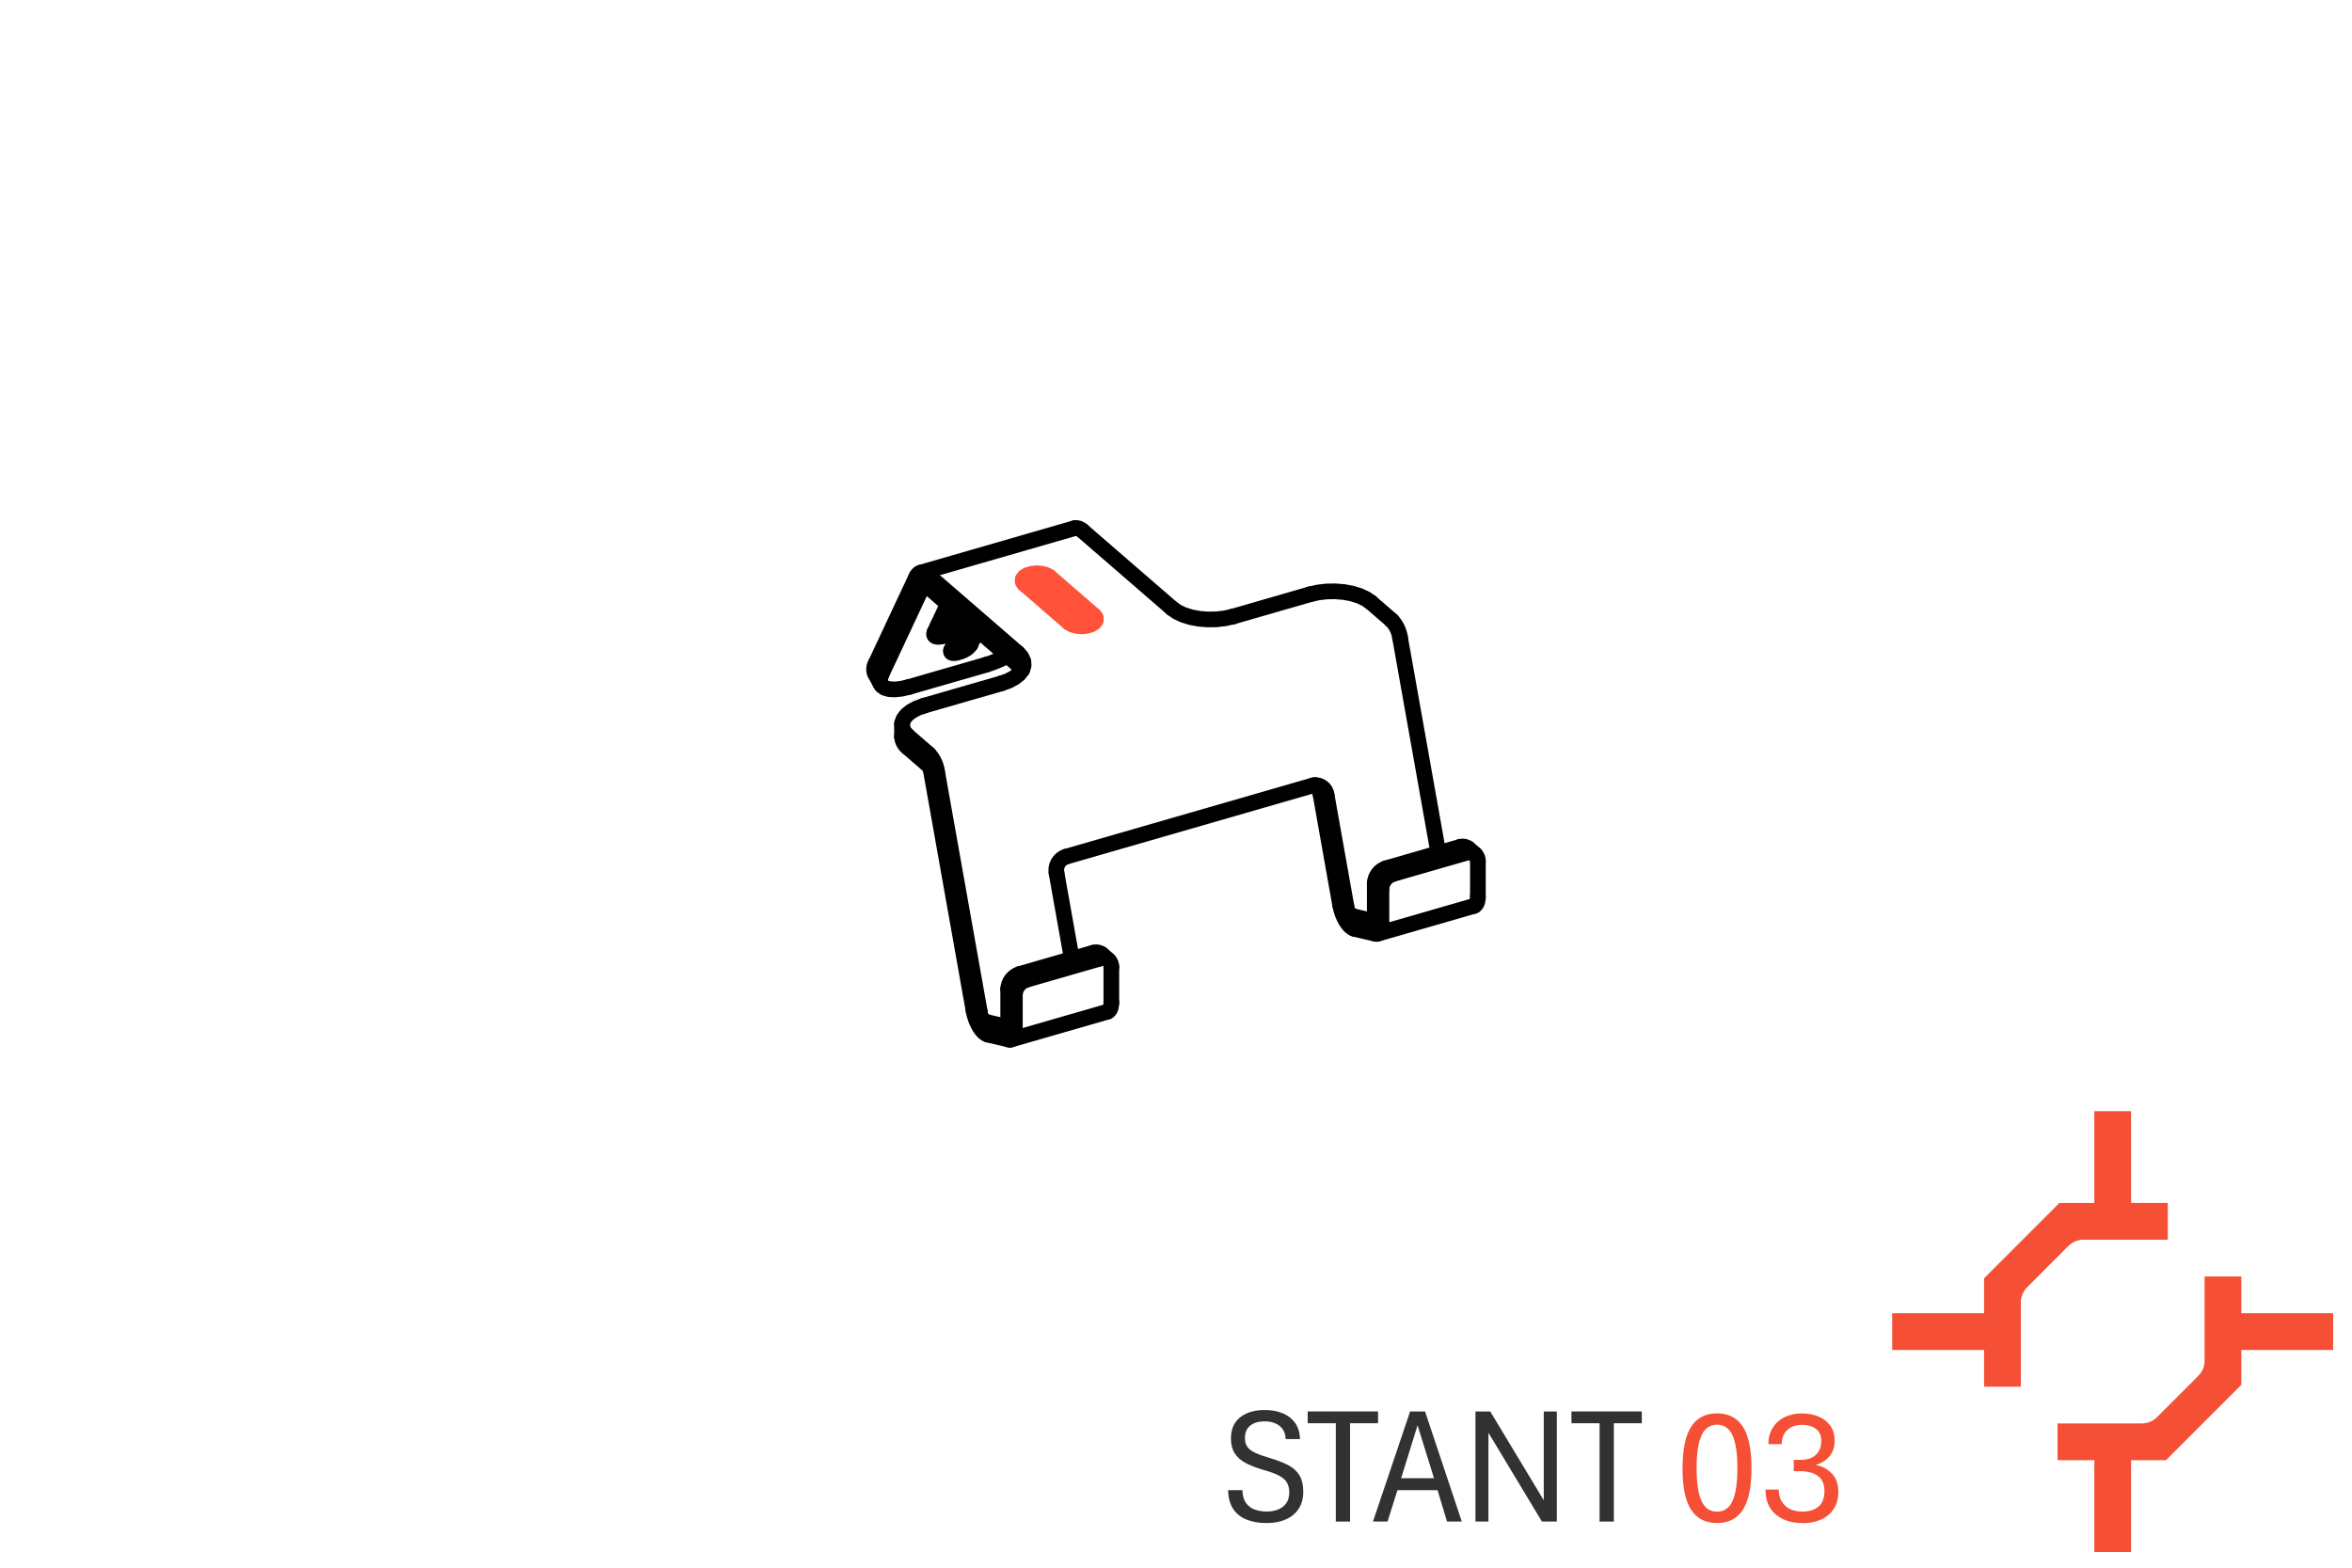
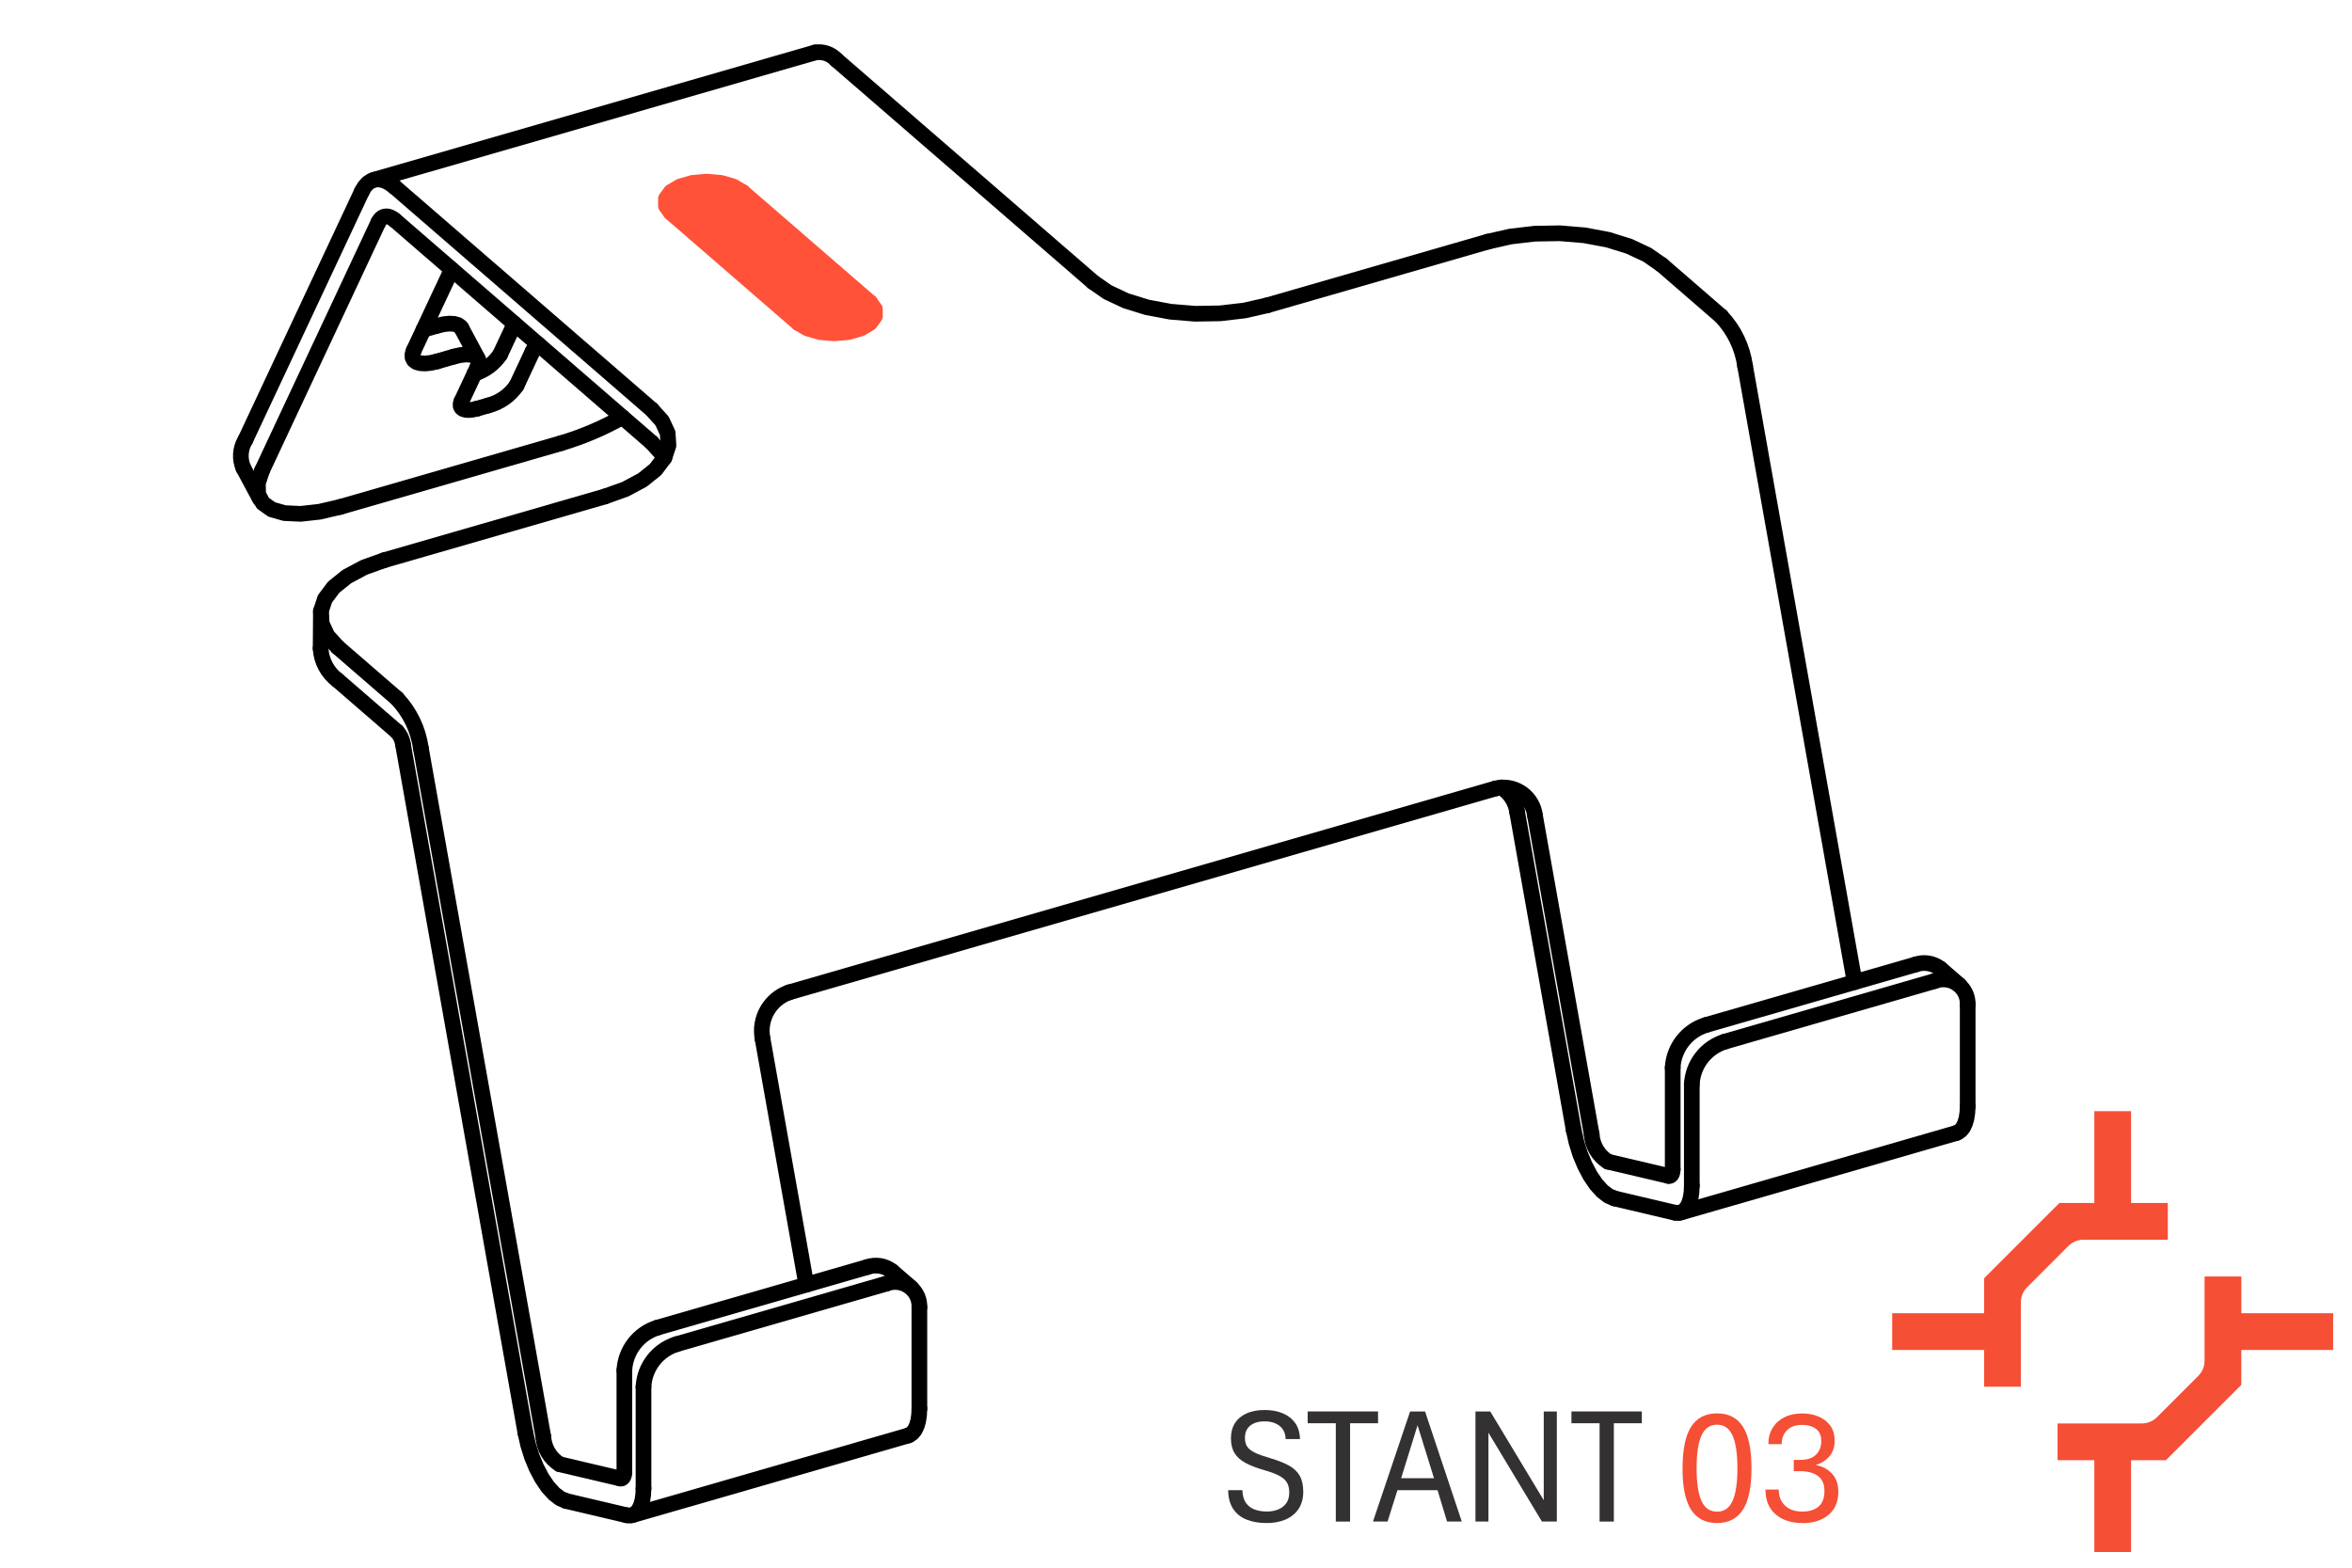
<svg xmlns="http://www.w3.org/2000/svg" id="katman_1" width="750" height="500" version="1.1" viewBox="0 0 750 500">
  <defs>
    <style>
      .st0 {
        fill: #f54f36;
      }

      .st1 {
        stroke: #000;
      }

      .st1, .st2 {
        fill: none;
        stroke-linecap: round;
        stroke-linejoin: round;
        stroke-width: 5px;
      }

      .st2 {
        stroke: #ff5239;
      }

      .st3 {
        fill: #333132;
      }

      .st4 {
        fill: #ff5239;
        fill-rule: evenodd;
      }
    </style>
  </defs>
  <g>
    <g id="LINE">
-       <line class="st1" x1="322.36" y1="331.56" x2="353.12" y2="322.68" />
+       <line class="st1" x1="201.58" y1="483.26" x2="289.55" y2="457.86" />
    </g>
    <g id="LINE1" data-name="LINE">
-       <line class="st1" x1="353.48" y1="306.21" x2="351.35" y2="304.36" />
+       <line class="st1" x1="290.59" y1="410.75" x2="284.49" y2="405.47" />
    </g>
    <g id="LINE2" data-name="LINE">
-       <line class="st1" x1="287.65" y1="230.74" x2="287.62" y2="234.9" />
+       <line class="st1" x1="102.33" y1="194.92" x2="102.24" y2="206.81" />
    </g>
    <g id="LINE3" data-name="LINE">
-       <line class="st1" x1="439.25" y1="297.82" x2="470.01" y2="288.94" />
+       <line class="st1" x1="535.86" y1="386.76" x2="623.83" y2="361.36" />
    </g>
    <g id="LINE4" data-name="LINE">
-       <line class="st1" x1="470.37" y1="272.47" x2="468.24" y2="270.62" />
+       <line class="st1" x1="624.87" y1="314.25" x2="618.78" y2="308.97" />
    </g>
    <g id="LINE5" data-name="LINE">
-       <line class="st1" x1="342.75" y1="168.43" x2="293.54" y2="182.64" />
+       <line class="st1" x1="259.91" y1="16.74" x2="119.16" y2="57.37" />
    </g>
    <g id="LINE6" data-name="LINE">
-       <line class="st1" x1="305.16" y1="202.61" x2="303.32" y2="199.17" />
+       <line class="st1" x1="152.41" y1="114.48" x2="147.13" y2="104.63" />
    </g>
    <g id="LINE7" data-name="LINE">
-       <line class="st1" x1="279.02" y1="214.8" x2="280.86" y2="218.24" />
+       <line class="st1" x1="77.63" y1="149.32" x2="82.91" y2="159.17" />
    </g>
    <g id="ARC">
-       <path class="st1" d="M423.03,253.56c-.22-1.95-1.98-3.35-3.93-3.13-.17.02-.33.05-.49.09" />
+       <path class="st1" d="M489.48,260.17c-.63-5.57-5.66-9.57-11.23-8.94-.48.05-.95.14-1.42.26" />
    </g>
    <g id="LINE8" data-name="LINE">
-       <line class="st1" x1="418.61" y1="250.52" x2="339.86" y2="273.25" />
+       <line class="st1" x1="476.84" y1="251.49" x2="251.64" y2="316.5" />
    </g>
    <g id="ARC1" data-name="ARC">
-       <path class="st1" d="M339.86,273.25c-2.14.74-3.4,2.95-2.96,5.17" />
+       <path class="st1" d="M251.64,316.5c-6.11,2.12-9.72,8.42-8.47,14.77" />
    </g>
    <g id="LINE9" data-name="LINE">
-       <line class="st1" x1="336.9" y1="278.42" x2="341.78" y2="305.85" />
+       <line class="st1" x1="243.16" y1="331.28" x2="257.11" y2="409.73" />
    </g>
    <g id="LINE10" data-name="LINE">
-       <line class="st1" x1="312.46" y1="322.83" x2="298.8" y2="246.03" />
+       <line class="st1" x1="173.26" y1="458.29" x2="134.21" y2="238.64" />
    </g>
    <g id="LINE11" data-name="LINE">
-       <line class="st1" x1="446.45" y1="203.41" x2="458.67" y2="272.11" />
+       <line class="st1" x1="556.47" y1="116.75" x2="591.4" y2="313.23" />
    </g>
    <g id="LINE12" data-name="LINE">
-       <line class="st1" x1="429.35" y1="289.09" x2="423.03" y2="253.56" />
+       <line class="st1" x1="507.55" y1="361.79" x2="489.48" y2="260.17" />
    </g>
    <g id="LINE13" data-name="LINE">
-       <line class="st1" x1="310.45" y1="322.36" x2="296.8" y2="245.56" />
+       <line class="st1" x1="167.53" y1="456.94" x2="128.48" y2="237.29" />
    </g>
    <g id="LINE14" data-name="LINE">
-       <line class="st1" x1="323.62" y1="317.25" x2="323.62" y2="328.56" />
+       <line class="st1" x1="205.2" y1="442.31" x2="205.2" y2="474.68" />
    </g>
    <g id="ARC2" data-name="ARC">
-       <path class="st1" d="M327.31,312.49c-2.11.65-3.58,2.55-3.69,4.76" />
+       <path class="st1" d="M215.75,428.71c-6.03,1.87-10.24,7.3-10.56,13.6" />
    </g>
    <g id="LINE15" data-name="LINE">
-       <line class="st1" x1="350.69" y1="305.74" x2="327.31" y2="312.49" />
+       <line class="st1" x1="282.61" y1="409.41" x2="215.75" y2="428.71" />
    </g>
    <g id="ARC3" data-name="ARC">
-       <path class="st1" d="M354.38,308.37c.06-1.49-1.11-2.75-2.6-2.81-.37-.01-.74.05-1.09.18" />
+       <path class="st1" d="M293.17,416.92c.17-4.27-3.16-7.87-7.43-8.04-1.07-.04-2.13.14-3.12.53" />
    </g>
    <g id="LINE16" data-name="LINE">
-       <line class="st1" x1="354.38" y1="319.68" x2="354.38" y2="308.37" />
+       <line class="st1" x1="293.17" y1="449.28" x2="293.17" y2="416.92" />
    </g>
    <g id="ARC4" data-name="ARC">
-       <path class="st1" d="M325.18,310.64c-2.11.65-3.58,2.55-3.69,4.76" />
+       <path class="st1" d="M209.66,423.43c-6.03,1.87-10.24,7.3-10.56,13.6" />
    </g>
    <g id="LINE17" data-name="LINE">
-       <line class="st1" x1="348.56" y1="303.89" x2="325.18" y2="310.64" />
+       <line class="st1" x1="276.51" y1="404.13" x2="209.66" y2="423.43" />
    </g>
    <g id="LINE18" data-name="LINE">
-       <line class="st1" x1="321.49" y1="315.4" x2="321.49" y2="326.72" />
+       <line class="st1" x1="199.1" y1="437.03" x2="199.1" y2="469.4" />
    </g>
    <g id="LWPOLYLINE">
-       <polyline class="st1" points="321.75 331.57 322.15 331.6 322.51 331.51 322.83 331.28 323.11 330.94 323.33 330.49 323.49 329.93 323.59 329.28 323.62 328.56" />
+       <polyline class="st1" points="199.85 483.28 200.98 483.37 202.02 483.09 202.94 482.46 203.73 481.48 204.36 480.18 204.82 478.59 205.1 476.74 205.2 474.68" />
    </g>
    <g id="LWPOLYLINE1" data-name="LWPOLYLINE">
-       <polyline class="st1" points="354.38 319.68 354.35 320.4 354.25 321.05 354.09 321.61 353.87 322.06 353.59 322.4 353.27 322.63 353.12 322.68" />
+       <polyline class="st1" points="293.17 449.28 293.07 451.34 292.79 453.19 292.33 454.78 291.7 456.09 290.91 457.06 289.99 457.7 289.55 457.86" />
    </g>
    <g id="LWPOLYLINE2" data-name="LWPOLYLINE">
-       <polyline class="st1" points="321.02 327.47 321.12 327.48 321.21 327.45 321.29 327.4 321.36 327.31 321.42 327.2 321.46 327.06 321.48 326.9 321.49 326.72" />
+       <polyline class="st1" points="197.76 471.55 198.05 471.57 198.31 471.5 198.54 471.35 198.73 471.1 198.89 470.78 199.01 470.38 199.08 469.92 199.1 469.4" />
    </g>
    <g id="ARC5" data-name="ARC">
-       <path class="st1" d="M446.45,203.41c-.29-2.08-1.22-4.02-2.67-5.55" />
+       <path class="st1" d="M556.47,116.75c-.83-5.96-3.5-11.51-7.64-15.87" />
    </g>
    <g id="ARC6" data-name="ARC">
-       <path class="st1" d="M298.8,246.03c-.29-2.08-1.22-4.02-2.67-5.55" />
+       <path class="st1" d="M134.21,238.64c-.83-5.96-3.5-11.51-7.64-15.87" />
    </g>
    <g id="ARC7" data-name="ARC">
-       <path class="st1" d="M296.8,245.56c-.07-.52-.31-1.01-.67-1.39" />
+       <path class="st1" d="M128.48,237.29c-.21-1.49-.88-2.88-1.91-3.97" />
    </g>
    <g id="LINE19" data-name="LINE">
-       <line class="st1" x1="321.75" y1="331.57" x2="315.01" y2="329.98" />
+       <line class="st1" x1="199.85" y1="483.28" x2="180.55" y2="478.73" />
    </g>
    <g id="LINE20" data-name="LINE">
-       <line class="st1" x1="321.02" y1="327.47" x2="314.28" y2="325.88" />
+       <line class="st1" x1="197.76" y1="471.55" x2="178.47" y2="467" />
    </g>
    <g id="LINE21" data-name="LINE">
-       <line class="st1" x1="345.12" y1="169.24" x2="373.75" y2="194.04" />
+       <line class="st1" x1="266.67" y1="19.05" x2="348.55" y2="89.96" />
    </g>
    <g id="LWPOLYLINE3" data-name="LWPOLYLINE">
-       <polyline class="st1" points="393.16 196.64 390.62 197.21 387.91 197.53 385.13 197.57 382.38 197.35 379.77 196.86 377.41 196.12 375.37 195.17 373.75 194.04" />
+       <polyline class="st1" points="404.06 97.39 396.8 99.04 389.04 99.94 381.08 100.07 373.23 99.42 365.77 98.02 359.01 95.92 353.19 93.19 348.55 89.96" />
    </g>
    <g id="LINE22" data-name="LINE">
-       <line class="st1" x1="393.16" y1="196.64" x2="417.77" y2="189.53" />
+       <line class="st1" x1="404.06" y1="97.39" x2="474.43" y2="77.08" />
    </g>
    <g id="LWPOLYLINE4" data-name="LWPOLYLINE">
-       <polyline class="st1" points="437.17 192.13 435.55 191 433.52 190.05 431.15 189.31 428.55 188.82 425.8 188.6 423.02 188.64 420.3 188.96 417.77 189.53" />
+       <polyline class="st1" points="529.94 84.51 525.3 81.28 519.48 78.55 512.72 76.45 505.26 75.05 497.41 74.4 489.45 74.53 481.69 75.43 474.43 77.08" />
    </g>
    <g id="LINE23" data-name="LINE">
-       <line class="st1" x1="437.17" y1="192.13" x2="443.78" y2="197.86" />
+       <line class="st1" x1="529.94" y1="84.51" x2="548.83" y2="100.87" />
    </g>
    <g id="LINE24" data-name="LINE">
-       <line class="st1" x1="296.13" y1="240.48" x2="289.52" y2="234.76" />
+       <line class="st1" x1="126.58" y1="222.77" x2="107.68" y2="206.41" />
    </g>
    <g id="LWPOLYLINE5" data-name="LWPOLYLINE">
-       <polyline class="st1" points="294.72 225.05 292.46 225.86 290.56 226.88 289.09 228.06 288.11 229.37 287.65 230.74 287.74 232.13 288.38 233.49 289.52 234.76" />
+       <polyline class="st1" points="122.55 178.66 116.08 180.98 110.64 183.88 106.43 187.26 103.62 190.99 102.33 194.92 102.59 198.9 104.4 202.78 107.68 206.41" />
    </g>
    <g id="LINE25" data-name="LINE">
-       <line class="st1" x1="294.72" y1="225.05" x2="319.33" y2="217.95" />
+       <line class="st1" x1="122.55" y1="178.66" x2="192.93" y2="158.34" />
    </g>
    <g id="LWPOLYLINE6" data-name="LWPOLYLINE">
-       <polyline class="st1" points="324.53 208.25 325.68 209.51 326.32 210.87 326.41 212.26 325.95 213.64 324.97 214.94 323.5 216.12 321.6 217.14 319.33 217.95" />
+       <polyline class="st1" points="207.8 130.59 211.09 134.22 212.9 138.09 213.16 142.07 211.86 146 209.06 149.73 204.85 153.11 199.4 156.02 192.93 158.34" />
    </g>
    <g id="LINE26" data-name="LINE">
-       <line class="st1" x1="324.53" y1="208.25" x2="295.9" y2="183.45" />
+       <line class="st1" x1="207.8" y1="130.59" x2="125.92" y2="59.68" />
    </g>
    <g id="LINE27" data-name="LINE">
-       <line class="st1" x1="296.13" y1="244.17" x2="289.52" y2="238.45" />
+       <line class="st1" x1="126.58" y1="233.33" x2="107.68" y2="216.96" />
    </g>
    <g id="ARC8" data-name="ARC">
-       <path class="st1" d="M351.35,304.36c-.79-.63-1.84-.81-2.79-.47" />
+       <path class="st1" d="M284.49,405.47c-2.25-1.8-5.27-2.31-7.98-1.34" />
    </g>
    <g id="ARC9" data-name="ARC">
-       <path class="st1" d="M287.62,234.9c.07,1.41.77,2.71,1.9,3.55" />
+       <path class="st1" d="M102.24,206.81c.21,4.03,2.2,7.75,5.44,10.16" />
    </g>
    <g id="LWPOLYLINE7" data-name="LWPOLYLINE">
-       <polyline class="st1" points="310.45 322.36 310.75 323.71 311.17 325.04 311.69 326.29 312.29 327.42 312.95 328.39 313.64 329.16 314.33 329.7 315.01 329.98" />
+       <polyline class="st1" points="167.53 456.94 168.4 460.79 169.59 464.59 171.07 468.17 172.79 471.42 174.66 474.19 176.64 476.38 178.62 477.91 180.55 478.73" />
    </g>
    <g id="ARC10" data-name="ARC">
-       <path class="st1" d="M312.46,322.83c.08,1.25.76,2.38,1.82,3.05" />
+       <path class="st1" d="M173.26,458.29c.23,3.57,2.17,6.82,5.21,8.72" />
    </g>
    <g id="LWPOLYLINE8" data-name="LWPOLYLINE">
-       <polyline class="st1" points="325.95 213.64 325.68 213.2 324.53 211.94" />
+       <polyline class="st1" points="211.85 146.02 211.09 144.77 207.8 141.14" />
    </g>
    <g id="LWPOLYLINE9" data-name="LWPOLYLINE">
-       <polyline class="st1" points="438.64 297.83 439.04 297.86 439.4 297.76 439.72 297.54 440 297.2 440.22 296.74 440.38 296.19 440.48 295.54 440.51 294.82" />
+       <polyline class="st1" points="534.13 386.78 535.26 386.87 536.3 386.59 537.22 385.96 538.01 384.98 538.64 383.68 539.1 382.09 539.39 380.24 539.48 378.18" />
    </g>
    <g id="LINE28" data-name="LINE">
-       <line class="st1" x1="438.64" y1="297.83" x2="431.89" y2="296.24" />
+       <line class="st1" x1="534.13" y1="386.78" x2="514.84" y2="382.23" />
    </g>
    <g id="LWPOLYLINE10" data-name="LWPOLYLINE">
-       <polyline class="st1" points="427.34 288.62 427.64 289.97 428.06 291.29 428.58 292.55 429.18 293.68 429.84 294.65 430.53 295.42 431.22 295.95 431.89 296.24" />
+       <polyline class="st1" points="501.82 360.44 502.68 364.29 503.87 368.09 505.36 371.67 507.07 374.92 508.95 377.69 510.92 379.88 512.91 381.42 514.84 382.23" />
    </g>
    <g id="ARC11" data-name="ARC">
-       <path class="st1" d="M429.35,289.09c.08,1.25.76,2.38,1.82,3.05" />
+       <path class="st1" d="M507.55,361.79c.23,3.57,2.17,6.82,5.21,8.72" />
    </g>
    <g id="LINE29" data-name="LINE">
-       <line class="st1" x1="437.91" y1="293.73" x2="431.17" y2="292.14" />
+       <line class="st1" x1="532.05" y1="375.05" x2="512.75" y2="370.5" />
    </g>
    <g id="LWPOLYLINE11" data-name="LWPOLYLINE">
-       <polyline class="st1" points="437.91 293.73 438.01 293.73 438.1 293.71 438.18 293.66 438.25 293.57 438.31 293.46 438.35 293.32 438.37 293.16 438.38 292.98" />
+       <polyline class="st1" points="532.05 375.05 532.33 375.07 532.59 375.01 532.82 374.85 533.02 374.6 533.18 374.28 533.29 373.88 533.36 373.42 533.39 372.9" />
    </g>
    <g id="LINE30" data-name="LINE">
-       <line class="st1" x1="438.38" y1="281.66" x2="438.38" y2="292.98" />
+       <line class="st1" x1="533.39" y1="340.53" x2="533.39" y2="372.9" />
    </g>
    <g id="LINE31" data-name="LINE">
-       <line class="st1" x1="440.51" y1="283.5" x2="440.51" y2="294.82" />
+       <line class="st1" x1="539.48" y1="345.81" x2="539.48" y2="378.18" />
    </g>
    <g id="LINE32" data-name="LINE">
-       <line class="st1" x1="427.34" y1="288.62" x2="421.03" y2="253.08" />
+       <line class="st1" x1="501.82" y1="360.44" x2="483.75" y2="258.82" />
    </g>
    <g id="ARC12" data-name="ARC">
-       <path class="st1" d="M444.2,278.75c-2.11.65-3.58,2.55-3.69,4.76" />
+       <path class="st1" d="M550.04,332.21c-6.03,1.87-10.24,7.3-10.56,13.6" />
    </g>
    <g id="ARC13" data-name="ARC">
-       <path class="st1" d="M442.07,276.9c-2.11.65-3.58,2.55-3.69,4.76" />
+       <path class="st1" d="M543.94,326.93c-6.03,1.87-10.24,7.3-10.56,13.6" />
    </g>
    <g id="ARC14" data-name="ARC">
-       <path class="st1" d="M471.27,274.62c.06-1.49-1.11-2.75-2.6-2.81-.37-.01-.74.05-1.09.18" />
+       <path class="st1" d="M627.45,320.42c.17-4.27-3.16-7.87-7.43-8.04-1.07-.04-2.13.14-3.12.53" />
    </g>
    <g id="LINE33" data-name="LINE">
-       <line class="st1" x1="471.27" y1="285.94" x2="471.27" y2="274.62" />
+       <line class="st1" x1="627.45" y1="352.79" x2="627.45" y2="320.42" />
    </g>
    <g id="LINE34" data-name="LINE">
-       <line class="st1" x1="467.58" y1="272" x2="444.2" y2="278.75" />
+       <line class="st1" x1="616.89" y1="312.91" x2="550.04" y2="332.21" />
    </g>
    <g id="LINE35" data-name="LINE">
-       <line class="st1" x1="465.45" y1="270.15" x2="442.07" y2="276.9" />
+       <line class="st1" x1="610.8" y1="307.63" x2="543.94" y2="326.93" />
    </g>
    <g id="LWPOLYLINE12" data-name="LWPOLYLINE">
-       <polyline class="st1" points="471.27 285.94 471.24 286.66 471.14 287.31 470.98 287.86 470.76 288.32 470.48 288.66 470.16 288.88 470.01 288.94" />
+       <polyline class="st1" points="627.45 352.79 627.35 354.84 627.07 356.69 626.61 358.28 625.98 359.59 625.19 360.56 624.27 361.2 623.83 361.36" />
    </g>
    <g id="LINE36" data-name="LINE">
-       <line class="st1" x1="324.53" y1="211.94" x2="295.9" y2="187.14" />
+       <line class="st1" x1="207.8" y1="141.14" x2="125.92" y2="70.23" />
    </g>
    <g id="ARC15" data-name="ARC">
-       <path class="st1" d="M468.24,270.62c-.79-.63-1.84-.81-2.79-.47" />
+       <path class="st1" d="M618.78,308.97c-2.25-1.8-5.27-2.31-7.98-1.34" />
    </g>
    <g id="ARC16" data-name="ARC">
-       <path class="st1" d="M421.03,253.08c-.17-1.11-.8-2.09-1.75-2.69" />
+       <path class="st1" d="M483.75,258.82c-.47-3.17-2.3-5.97-5.01-7.68" />
    </g>
    <g id="LWPOLYLINE13" data-name="LWPOLYLINE">
-       <polyline class="st1" points="295.9 183.45 295.35 183.03 294.8 182.75 294.27 182.6 293.77 182.59 293.31 182.73 292.89 183 292.52 183.41 292.21 183.94" />
+       <polyline class="st1" points="125.92 59.68 124.33 58.48 122.77 57.66 121.26 57.25 119.83 57.23 118.5 57.61 117.3 58.4 116.25 59.56 115.37 61.09" />
    </g>
    <g id="ARC17" data-name="ARC">
-       <path class="st1" d="M345.12,169.24c-.6-.65-1.49-.95-2.36-.81" />
+       <path class="st1" d="M266.67,19.05c-1.72-1.86-4.26-2.73-6.76-2.31" />
    </g>
    <g id="LWPOLYLINE14" data-name="LWPOLYLINE">
-       <polyline class="st1" points="295.9 187.14 295.62 186.93 295.35 186.79 295.09 186.72 294.84 186.71 294.61 186.78 294.4 186.92 294.21 187.12 294.06 187.39" />
+       <polyline class="st1" points="125.92 70.23 125.13 69.64 124.34 69.23 123.59 69.02 122.87 69.01 122.21 69.2 121.61 69.59 121.09 70.18 120.64 70.94" />
    </g>
    <g id="LINE37" data-name="LINE">
-       <line class="st1" x1="281.08" y1="215.08" x2="294.06" y2="187.39" />
+       <line class="st1" x1="83.53" y1="150.14" x2="120.64" y2="70.94" />
    </g>
    <g id="LINE38" data-name="LINE">
-       <line class="st1" x1="279.23" y1="211.64" x2="292.21" y2="183.94" />
+       <line class="st1" x1="78.25" y1="140.29" x2="115.37" y2="61.09" />
    </g>
    <g id="LWPOLYLINE15" data-name="LWPOLYLINE">
-       <polyline class="st1" points="281.08 215.08 280.62 216.49 280.66 217.71 281.18 218.69 282.17 219.4 283.59 219.81 285.39 219.89 287.5 219.66 289.83 219.11" />
+       <polyline class="st1" points="83.53 150.14 82.23 154.17 82.32 157.66 83.82 160.47 86.66 162.49 90.72 163.65 95.87 163.89 101.89 163.22 108.56 161.66" />
    </g>
    <g id="ARC18" data-name="ARC">
-       <path class="st1" d="M314.44,212.01c2.38-.71,4.67-1.68,6.82-2.9" />
+       <path class="st1" d="M178.94,141.34c6.8-2.02,13.34-4.8,19.52-8.29" />
    </g>
    <g id="LINE39" data-name="LINE">
-       <line class="st1" x1="314.44" y1="212.01" x2="289.83" y2="219.11" />
+       <line class="st1" x1="178.94" y1="141.34" x2="108.56" y2="161.66" />
    </g>
    <g id="LINE40" data-name="LINE">
-       <line class="st1" x1="302.24" y1="192.63" x2="298" y2="201.68" />
+       <line class="st1" x1="144.05" y1="85.93" x2="131.92" y2="111.8" />
    </g>
    <g id="LWPOLYLINE16" data-name="LWPOLYLINE">
-       <polyline class="st1" points="300.63 202.88 299.93 203.05 299.3 203.12 298.76 203.09 298.33 202.97 298.03 202.76 297.87 202.46 297.86 202.1 298 201.68" />
+       <polyline class="st1" points="139.43 115.26 137.43 115.73 135.63 115.93 134.08 115.85 132.86 115.51 132.01 114.9 131.56 114.06 131.53 113.01 131.92 111.8" />
    </g>
    <g id="LINE41" data-name="LINE">
-       <line class="st1" x1="302.47" y1="202.35" x2="300.63" y2="202.88" />
+       <line class="st1" x1="144.71" y1="113.73" x2="139.43" y2="115.26" />
    </g>
    <g id="LWPOLYLINE17" data-name="LWPOLYLINE">
-       <polyline class="st1" points="305.1 203.56 305.24 203.14 305.23 202.77 305.07 202.48 304.77 202.26 304.34 202.14 303.8 202.12 303.17 202.19 302.47 202.35" />
+       <polyline class="st1" points="152.22 117.19 152.61 115.98 152.58 114.93 152.13 114.09 151.28 113.48 150.06 113.14 148.52 113.06 146.71 113.26 144.71 113.73" />
    </g>
    <g id="LINE42" data-name="LINE">
-       <line class="st1" x1="305.1" y1="203.56" x2="303.32" y2="207.35" />
+       <line class="st1" x1="152.22" y1="117.19" x2="147.14" y2="128.03" />
    </g>
    <g id="LWPOLYLINE18" data-name="LWPOLYLINE">
-       <polyline class="st1" points="305.07 208.16 304.61 208.26 304.19 208.31 303.83 208.29 303.54 208.21 303.34 208.07 303.24 207.88 303.23 207.63 303.32 207.35" />
+       <polyline class="st1" points="152.15 130.33 150.81 130.64 149.61 130.78 148.58 130.73 147.77 130.5 147.2 130.09 146.9 129.53 146.88 128.83 147.14 128.03" />
    </g>
    <g id="LINE43" data-name="LINE">
-       <line class="st1" x1="305.07" y1="208.16" x2="306.3" y2="207.8" />
+       <line class="st1" x1="152.15" y1="130.33" x2="155.67" y2="129.32" />
    </g>
    <g id="ARC19" data-name="ARC">
-       <path class="st1" d="M306.3,207.8c1.29-.33,2.42-1.12,3.17-2.23" />
+       <path class="st1" d="M155.67,129.32c3.7-.94,6.93-3.2,9.07-6.37" />
    </g>
    <g id="LINE44" data-name="LINE">
-       <line class="st1" x1="311.25" y1="201.78" x2="309.47" y2="205.57" />
+       <line class="st1" x1="169.81" y1="112.11" x2="164.74" y2="122.95" />
    </g>
    <g id="LWPOLYLINE19" data-name="LWPOLYLINE">
-       <polyline class="st1" points="311.84 200.94 311.53 201.32 311.25 201.78" />
+       <polyline class="st1" points="171.49 109.7 170.61 110.78 169.81 112.11" />
    </g>
    <g id="LINE45" data-name="LINE">
-       <line class="st1" x1="299.09" y1="199.35" x2="300.63" y2="198.91" />
+       <line class="st1" x1="135.04" y1="105.15" x2="139.43" y2="103.88" />
    </g>
    <g id="LWPOLYLINE20" data-name="LWPOLYLINE">
-       <polyline class="st1" points="300.63 198.91 301.33 198.74 301.96 198.67 302.5 198.7 302.92 198.82 303.22 199.03 303.32 199.17" />
+       <polyline class="st1" points="139.43 103.88 141.43 103.41 143.24 103.21 144.78 103.29 146.01 103.63 146.86 104.24 147.13 104.63" />
    </g>
    <g id="ARC20" data-name="ARC">
-       <path class="st1" d="M279.23,211.64c-.59.95-.67,2.13-.22,3.16" />
+       <path class="st1" d="M78.25,140.29c-1.69,2.72-1.92,6.1-.63,9.03" />
    </g>
    <g id="LINE46" data-name="LINE">
-       <line class="st1" x1="307.63" y1="202.13" x2="309.24" y2="198.69" />
+       <line class="st1" x1="159.46" y1="113.1" x2="164.07" y2="103.27" />
    </g>
    <g id="ARC21" data-name="ARC">
-       <path class="st1" d="M304.77,204.25c1.17-.36,2.17-1.11,2.86-2.12" />
+       <path class="st1" d="M151.29,119.18c3.33-1.04,6.21-3.18,8.17-6.08" />
    </g>
    <g id="LWPOLYLINE21" data-name="LWPOLYLINE">
-       <polyline class="st2" points="334.67 183.99 333.64 183.38 332.25 182.98 330.67 182.84 329.09 182.98 327.7 183.38 326.67 183.99 326.12 184.74 326.12 185.55 326.67 186.3" />
+       <polyline class="st2" points="236.79 61.23 233.85 59.47 229.87 58.32 225.36 57.93 220.84 58.32 216.87 59.47 213.92 61.23 212.35 63.38 212.35 65.67 213.92 67.83" />
    </g>
    <g id="LINE47" data-name="LINE">
-       <line class="st2" x1="326.67" y1="186.3" x2="340.88" y2="198.6" />
+       <line class="st2" x1="213.92" y1="67.83" x2="254.55" y2="103.02" />
    </g>
    <g id="LWPOLYLINE22" data-name="LWPOLYLINE">
-       <polyline class="st2" points="348.88 196.3 349.43 197.05 349.43 197.85 348.88 198.6 347.85 199.22 346.46 199.62 344.88 199.76 343.3 199.62 341.91 199.22 340.88 198.6" />
+       <polyline class="st2" points="277.42 96.41 278.99 98.57 278.99 100.86 277.42 103.02 274.48 104.77 270.51 105.92 265.99 106.32 261.47 105.92 257.5 104.77 254.55 103.02" />
    </g>
    <g id="LINE48" data-name="LINE">
-       <line class="st2" x1="348.88" y1="196.3" x2="334.67" y2="183.99" />
+       <line class="st2" x1="277.42" y1="96.41" x2="236.79" y2="61.23" />
    </g>
    <g id="HATCH">
-       <polygon class="st4" points="348.88 196.3 334.67 183.99 333.64 183.38 332.25 182.98 330.67 182.84 329.09 182.98 327.7 183.38 326.67 183.99 326.12 184.74 326.12 185.55 326.67 186.3 340.88 198.6 341.91 199.22 343.3 199.62 344.88 199.76 346.46 199.62 347.85 199.22 348.88 198.6 349.43 197.85 349.43 197.05 348.88 196.3" />
+       <polygon class="st4" points="277.42 96.41 236.79 61.23 233.85 59.47 229.87 58.32 225.36 57.93 220.84 58.32 216.87 59.47 213.92 61.23 212.35 63.38 212.35 65.67 213.92 67.83 254.55 103.02 257.5 104.77 261.47 105.92 265.99 106.32 270.51 105.92 274.48 104.77 277.42 103.02 278.99 100.86 278.99 98.57 277.42 96.41" />
    </g>
  </g>
  <g>
    <path class="st0" d="M664.38,395.4h26.89v-11.72h-11.72v-29.29h-11.72v29.29h-11.13l-24.02,24.02v11.13h-29.3s0,11.72,0,11.72h29.3v11.72h11.72v-26.89c0-1.81.72-3.54,2-4.82l13.17-13.17c1.28-1.28,3.01-2,4.82-2Z" />
    <path class="st0" d="M714.71,418.83v-11.72h-11.72v26.89c0,1.81-.72,3.54-2,4.82l-13.17,13.17c-1.28,1.28-3.01,2-4.82,2h-26.89v11.72h11.72v29.29h11.72v-29.29h11.13l24.02-24.02v-11.13h29.29v-11.72h-29.29Z" />
  </g>
  <g>
    <path class="st3" d="M403.84,485.76c-2.38,0-4.48-.36-6.3-1.08-1.82-.72-3.25-1.86-4.29-3.4-1.04-1.55-1.58-3.55-1.62-6h4.54c.05,1.74.44,3.1,1.16,4.1.72.99,1.67,1.69,2.83,2.1s2.44.61,3.81.61,2.5-.22,3.59-.65c1.09-.43,1.95-1.1,2.6-2,.64-.9.96-2.05.96-3.46,0-1.27-.26-2.33-.77-3.17-.51-.84-1.35-1.57-2.52-2.18-1.17-.61-2.74-1.19-4.72-1.75-2.38-.68-4.36-1.44-5.92-2.28-1.56-.84-2.73-1.89-3.51-3.14-.77-1.25-1.16-2.82-1.16-4.7s.43-3.57,1.3-4.9c.87-1.34,2.11-2.37,3.71-3.08,1.6-.71,3.5-1.07,5.71-1.07s4.1.35,5.78,1.04c1.68.7,3,1.73,3.98,3.1.97,1.37,1.49,3.09,1.54,5.14h-4.57c-.07-1.88-.73-3.29-1.98-4.24-1.25-.95-2.82-1.42-4.7-1.42-1.98,0-3.53.46-4.64,1.37-1.11.91-1.67,2.22-1.67,3.93,0,1.1.24,2.01.72,2.75.48.74,1.31,1.39,2.5,1.96,1.19.57,2.84,1.15,4.94,1.76,2.42.71,4.4,1.5,5.94,2.36s2.67,1.95,3.4,3.27c.73,1.32,1.1,3.02,1.1,5.09s-.5,3.95-1.49,5.43c-.99,1.48-2.37,2.6-4.12,3.37-1.76.77-3.8,1.15-6.13,1.15Z" />
    <path class="st3" d="M425.96,485.29v-31.36h-8.97v-3.76h22.44v3.76h-8.92v31.36h-4.54Z" />
    <path class="st3" d="M437.81,485.29l11.84-35.11h4.77l11.71,35.11h-4.7l-3.03-10.02h-12.78l-3.16,10.02h-4.67ZM446.78,471.46h10.49l-5.24-16.88-5.24,16.88Z" />
    <path class="st3" d="M470.49,485.29v-35.11h4.72l17.06,28.31v-28.31h4.17v35.11h-4.75l-17.06-28.33v28.33h-4.15Z" />
    <path class="st3" d="M510.07,485.29v-31.36h-8.97v-3.76h22.44v3.76h-8.92v31.36h-4.54Z" />
    <path class="st0" d="M547.53,485.76c-3.67,0-6.42-1.4-8.26-4.21-1.83-2.81-2.75-7.21-2.75-13.21s.92-10.47,2.75-13.31c1.83-2.83,4.59-4.25,8.26-4.25s6.42,1.42,8.24,4.25c1.83,2.83,2.74,7.25,2.74,13.25s-.91,10.41-2.74,13.24-4.57,4.24-8.24,4.24ZM547.53,482.13c2.26,0,3.91-1.14,4.94-3.43,1.04-2.29,1.55-5.76,1.55-10.42s-.52-8.14-1.55-10.44c-1.04-2.3-2.68-3.44-4.94-3.44s-3.94,1.15-4.97,3.44c-1.04,2.3-1.55,5.77-1.55,10.44s.52,8.14,1.55,10.42c1.03,2.29,2.69,3.43,4.97,3.43Z" />
    <path class="st0" d="M574.77,485.76c-3.55,0-6.4-.92-8.56-2.77-2.16-1.84-3.24-4.48-3.24-7.9h4.23c0,2.14.67,3.84,2,5.11s3.17,1.9,5.52,1.9c2.19,0,3.91-.53,5.17-1.59s1.88-2.72,1.88-4.98-.69-3.75-2.07-4.77c-1.38-1.03-3.28-1.54-5.7-1.54h-2.01v-3.6h2.11c2.17,0,3.83-.55,4.96-1.64,1.13-1.1,1.7-2.55,1.7-4.36s-.56-3.01-1.68-3.87c-1.12-.86-2.6-1.29-4.42-1.29-2.07,0-3.67.57-4.81,1.7-1.14,1.13-1.71,2.61-1.71,4.44h-4.25c0-2,.45-3.73,1.36-5.19s2.16-2.6,3.77-3.4c1.61-.81,3.48-1.21,5.62-1.21,1.91,0,3.65.33,5.22.98,1.57.65,2.82,1.62,3.76,2.9s1.41,2.87,1.41,4.79c0,2.03-.56,3.71-1.67,5.02s-2.58,2.23-4.41,2.75c2.09.38,3.82,1.29,5.19,2.73,1.37,1.43,2.06,3.35,2.06,5.75,0,3.24-1.05,5.72-3.16,7.46-2.11,1.74-4.85,2.61-8.24,2.61Z" />
  </g>
</svg>
